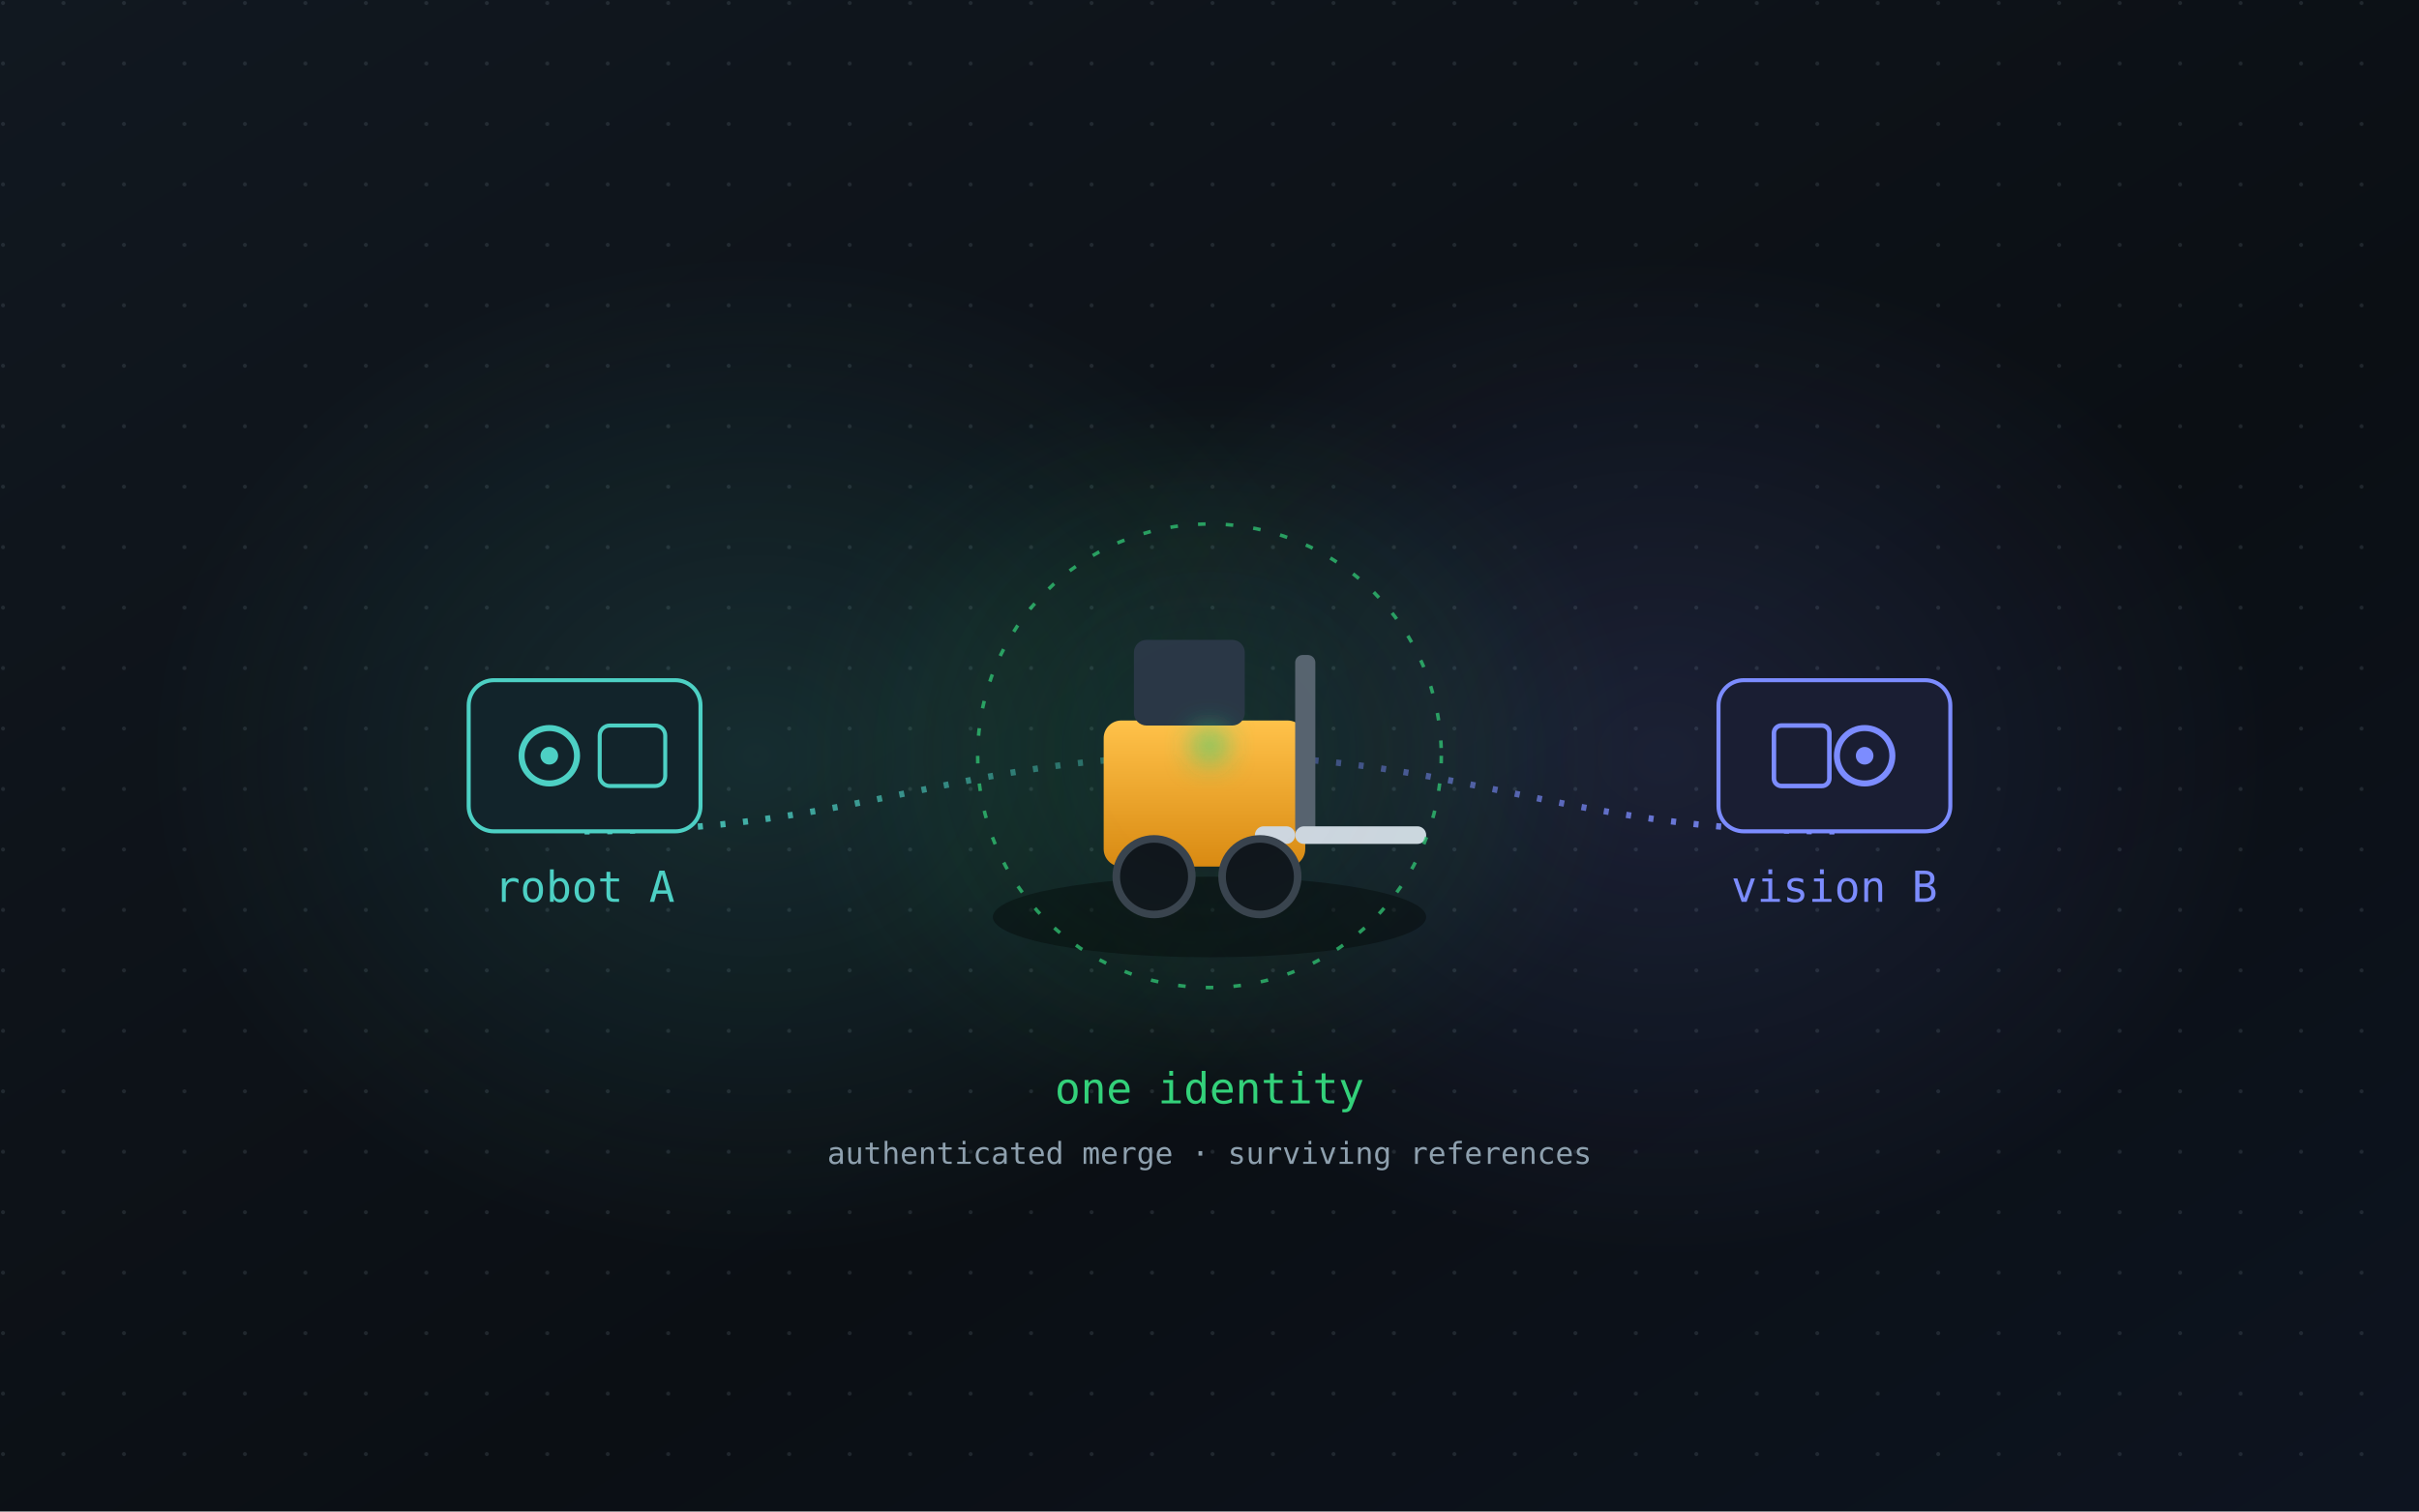
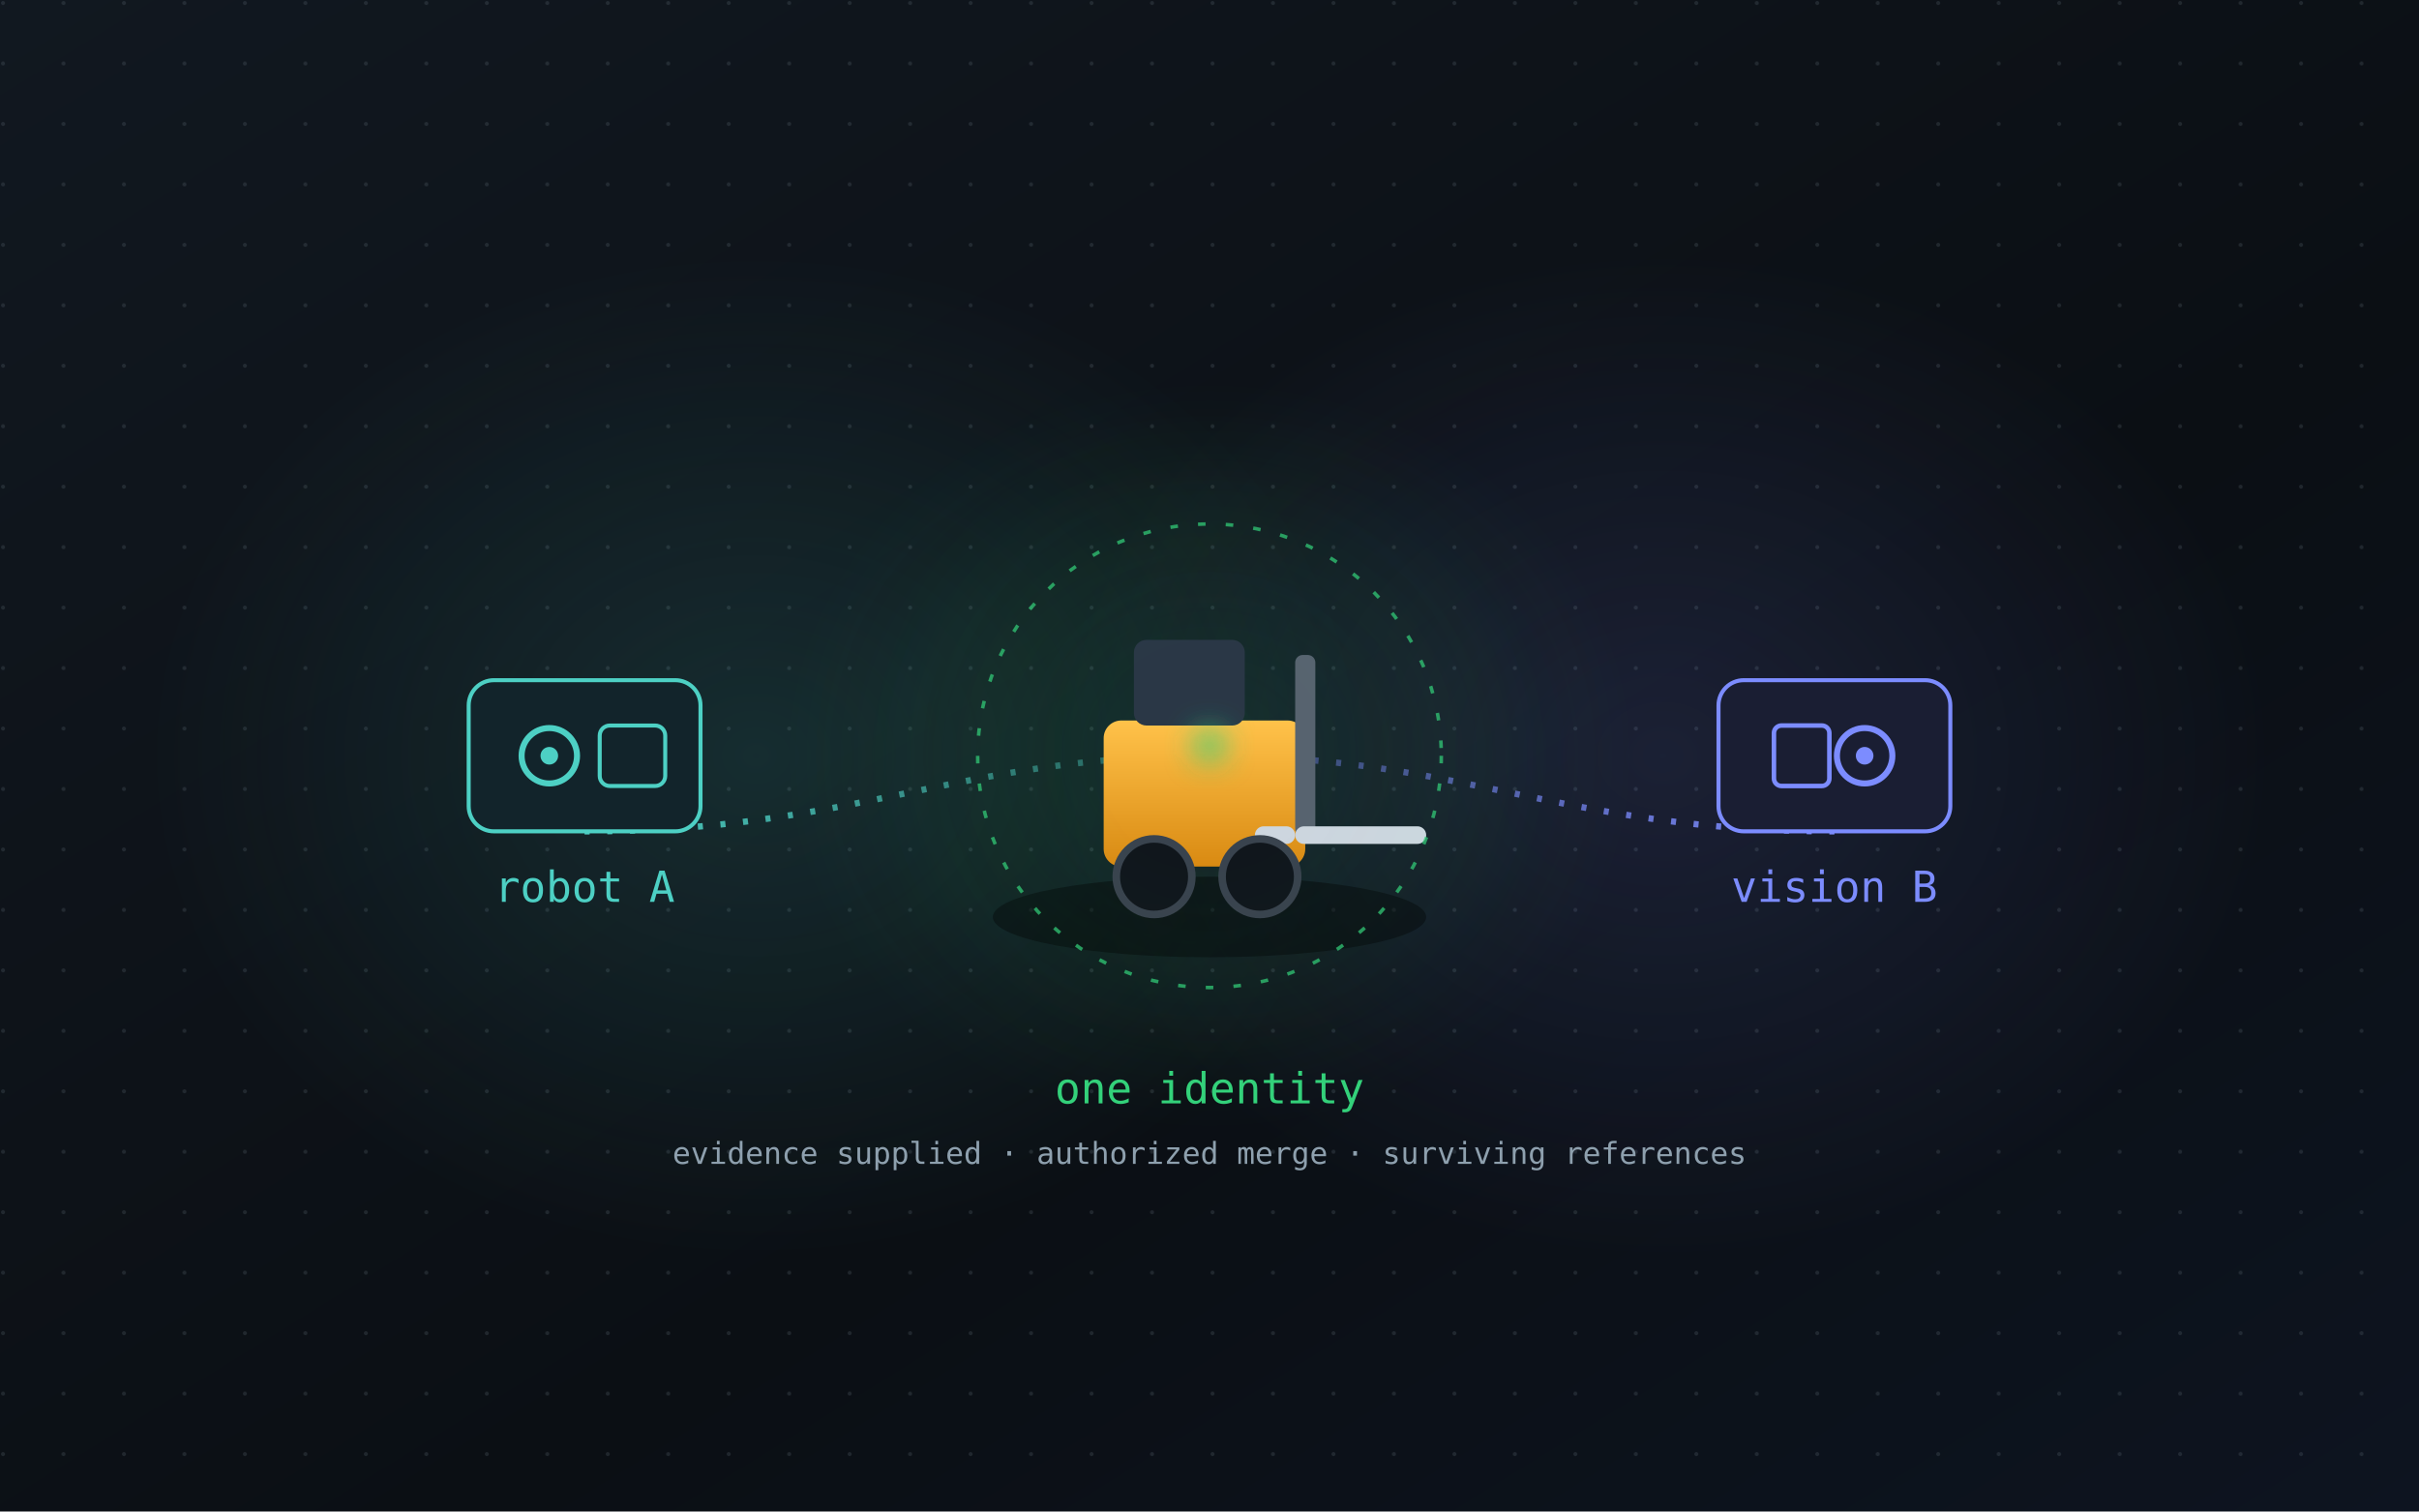
<svg xmlns="http://www.w3.org/2000/svg" viewBox="0 0 960 600" width="960" height="600" role="img" aria-labelledby="recon-title recon-desc" style="max-width:100%;height:auto">
  <defs>
    <linearGradient id="bg" x2="1" y2="1">
      <stop stop-color="#111820" />
      <stop offset=".6" stop-color="#0b0f14" />
      <stop offset="1" stop-color="#0d1420" />
    </linearGradient>
    <radialGradient id="tealAmb">
      <stop stop-color="#4dd0c4" stop-opacity=".14" />
      <stop offset="1" stop-color="#4dd0c4" stop-opacity="0" />
    </radialGradient>
    <radialGradient id="periAmb">
      <stop stop-color="#7c8cff" stop-opacity=".14" />
      <stop offset="1" stop-color="#7c8cff" stop-opacity="0" />
    </radialGradient>
    <radialGradient id="greenAmb">
      <stop stop-color="#33d17a" stop-opacity=".12" />
      <stop offset="1" stop-color="#33d17a" stop-opacity="0" />
    </radialGradient>
    <linearGradient id="forkBody" x2="0" y2="1">
      <stop stop-color="#ffc24a" />
      <stop offset="1" stop-color="#d98a12" />
    </linearGradient>
    <linearGradient id="strandA" x1="0" y1="0" x2="1" y2="0">
      <stop stop-color="#4dd0c4" />
      <stop offset="1" stop-color="#4dd0c4" stop-opacity=".25" />
    </linearGradient>
    <linearGradient id="strandB" x1="1" y1="0" x2="0" y2="0">
      <stop stop-color="#7c8cff" />
      <stop offset="1" stop-color="#7c8cff" stop-opacity=".25" />
    </linearGradient>
    <filter id="glow" x="-100%" y="-100%" width="300%" height="300%">
      <feGaussianBlur stdDeviation="6" />
    </filter>
    <filter id="bigGlow" x="-100%" y="-100%" width="300%" height="300%">
      <feGaussianBlur stdDeviation="22" />
    </filter>
    <pattern id="dots" width="24" height="24" patternUnits="userSpaceOnUse">
      <circle cx="1.2" cy="1.2" r=".8" fill="#71818d" opacity=".2" />
    </pattern>
  </defs>
  <rect width="960" height="600" fill="url(#bg)" />
  <rect width="960" height="600" fill="url(#dots)" />
  <ellipse cx="300" cy="300" rx="240" ry="200" fill="url(#tealAmb)" />
  <ellipse cx="660" cy="300" rx="240" ry="200" fill="url(#periAmb)" />
  <ellipse cx="480" cy="300" rx="170" ry="150" fill="url(#greenAmb)" />
  <path d="M232 330 C 340 330, 380 300, 480 300" fill="none" stroke="url(#strandA)" stroke-width="2.5" stroke-dasharray="2 7" />
  <path d="M728 330 C 620 330, 580 300, 480 300" fill="none" stroke="url(#strandB)" stroke-width="2.5" stroke-dasharray="2 7" />
  <g transform="translate(232,300)">
    <rect x="-46" y="-30" width="92" height="60" rx="10" fill="#12242b" stroke="#4dd0c4" stroke-width="1.6" />
    <circle cx="-14" cy="0" r="11" fill="none" stroke="#4dd0c4" stroke-width="2.4" />
    <circle cx="-14" cy="0" r="3.5" fill="#4dd0c4" />
    <rect x="6" y="-12" width="26" height="24" rx="4" fill="none" stroke="#4dd0c4" stroke-width="1.6" />
    <text x="0" y="58" text-anchor="middle" font-family="monospace" font-size="17" fill="#4dd0c4">robot A</text>
  </g>
  <g transform="translate(728,300)">
    <rect x="-46" y="-30" width="92" height="60" rx="10" fill="#1a1e33" stroke="#7c8cff" stroke-width="1.6" />
    <rect x="-24" y="-12" width="22" height="24" rx="3" fill="none" stroke="#7c8cff" stroke-width="1.8" />
    <circle cx="12" cy="0" r="11" fill="none" stroke="#7c8cff" stroke-width="2.4" />
    <circle cx="12" cy="0" r="3.5" fill="#7c8cff" />
    <text x="0" y="58" text-anchor="middle" font-family="monospace" font-size="17" fill="#7c8cff">vision B</text>
  </g>
  <g transform="translate(480,300)">
    <ellipse cx="0" cy="64" rx="86" ry="16" fill="#000" opacity=".38" />
    <rect x="-42" y="-14" width="80" height="58" rx="7" fill="url(#forkBody)" />
    <rect x="-30" y="-46" width="44" height="34" rx="5" fill="#2a3746" />
    <rect x="34" y="-40" width="8" height="72" rx="3" fill="#57636f" />
    <rect x="34" y="28" width="52" height="7" rx="3.5" fill="#cdd6df" />
    <rect x="18" y="28" width="16" height="7" rx="3.5" fill="#cdd6df" />
    <circle cx="-22" cy="48" r="15" fill="#10161c" stroke="#39434e" stroke-width="3" />
    <circle cx="20" cy="48" r="15" fill="#10161c" stroke="#39434e" stroke-width="3" />
    <circle cx="0" cy="-4" r="6" fill="#33d17a" filter="url(#glow)" />
  </g>
  <circle cx="480" cy="300" r="92" fill="none" stroke="#33d17a" stroke-width="1.4" stroke-dasharray="3 8" opacity=".7" />
  <circle cx="480" cy="300" r="92" fill="none" stroke="#33d17a" stroke-width="8" opacity=".12" filter="url(#bigGlow)" />
  <text x="480" y="438" text-anchor="middle" font-family="monospace" font-size="17" fill="#33d17a">one identity</text>
-   <text x="480" y="462" text-anchor="middle" font-family="monospace" font-size="12" fill="#8ea0ae">authenticated merge · surviving references</text>
+   <text x="480" y="462" text-anchor="middle" font-family="monospace" font-size="12" fill="#8ea0ae">evidence supplied · authorized merge · surviving references</text>
</svg>
